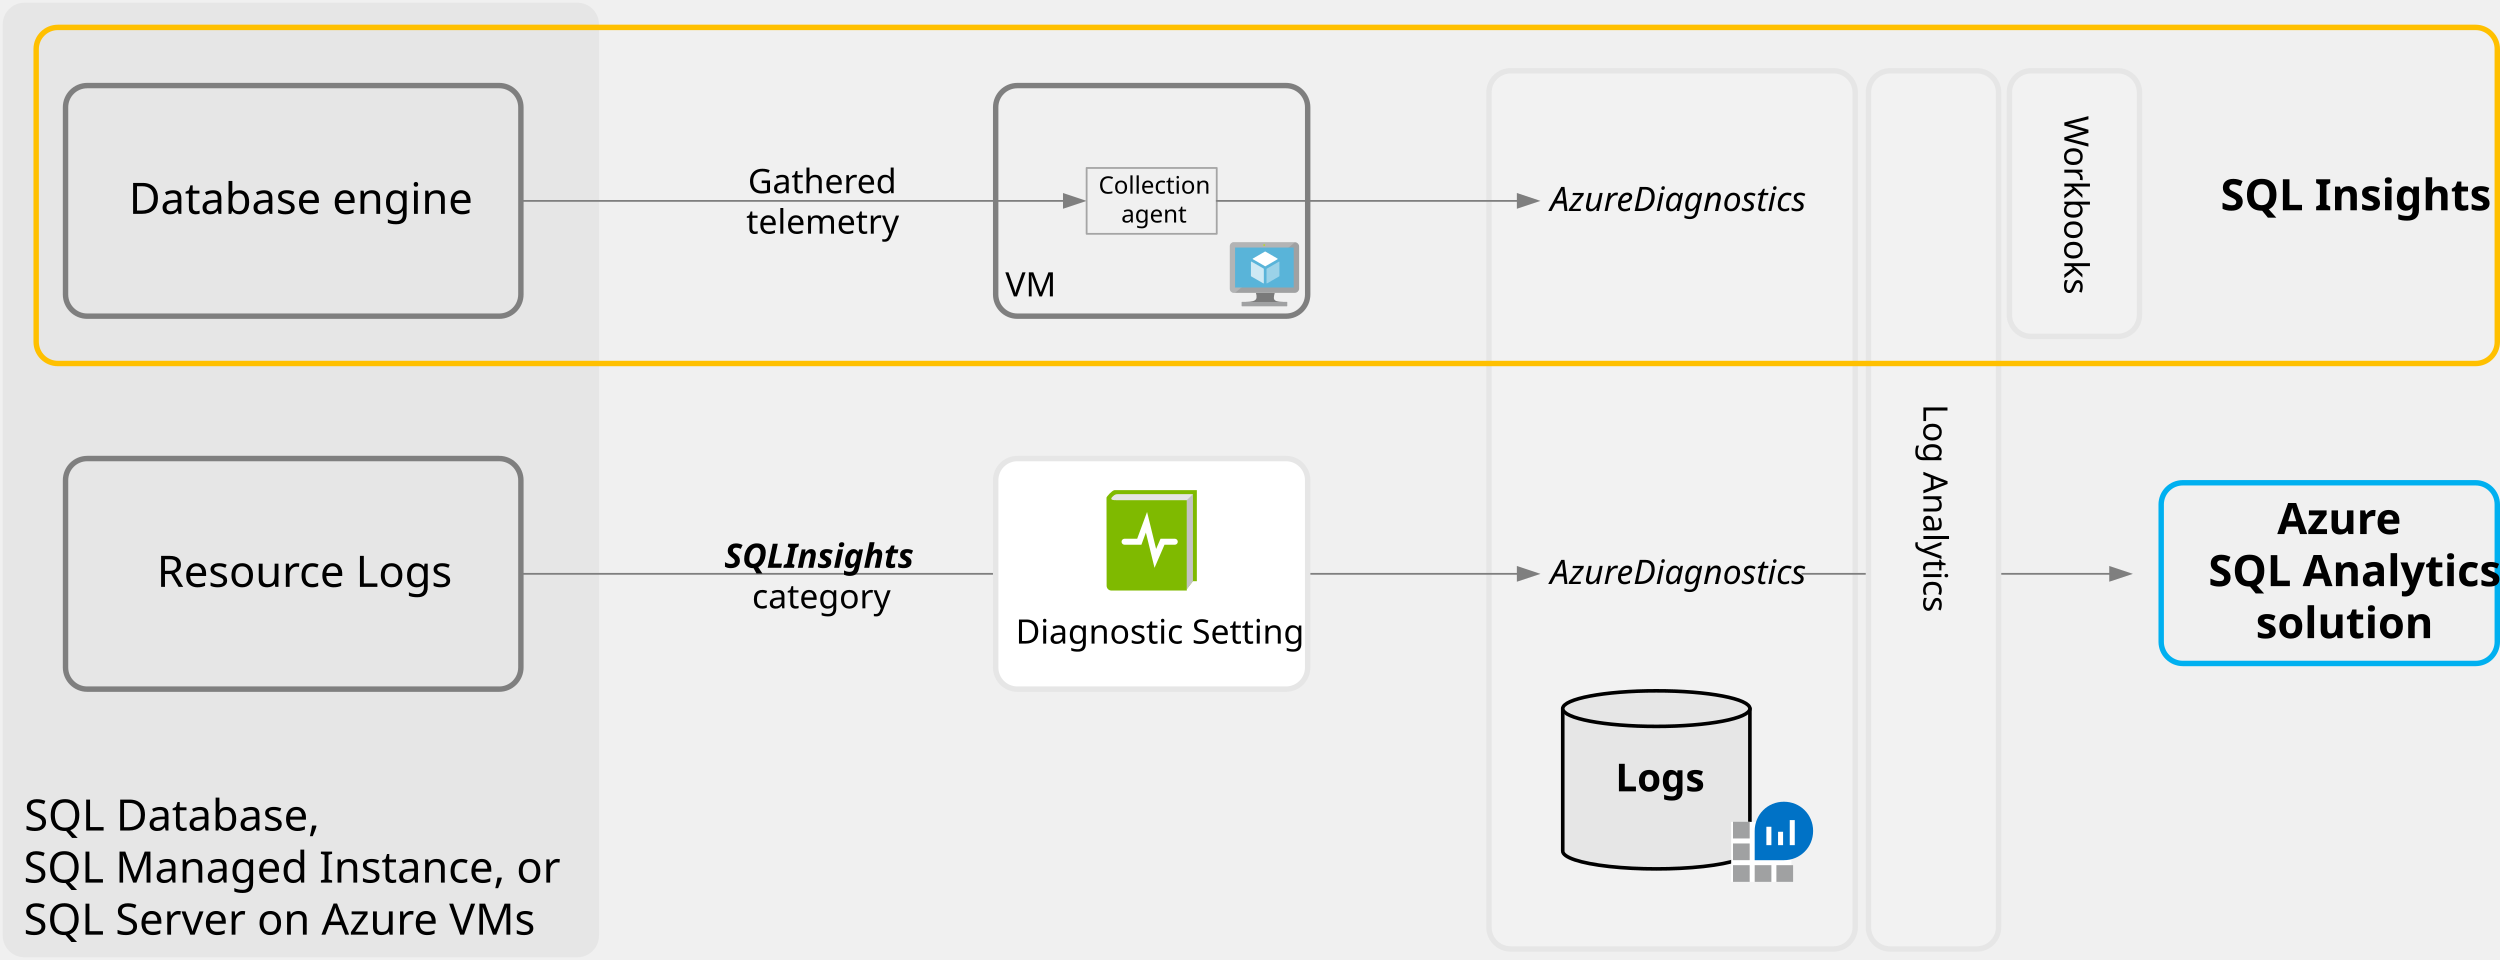
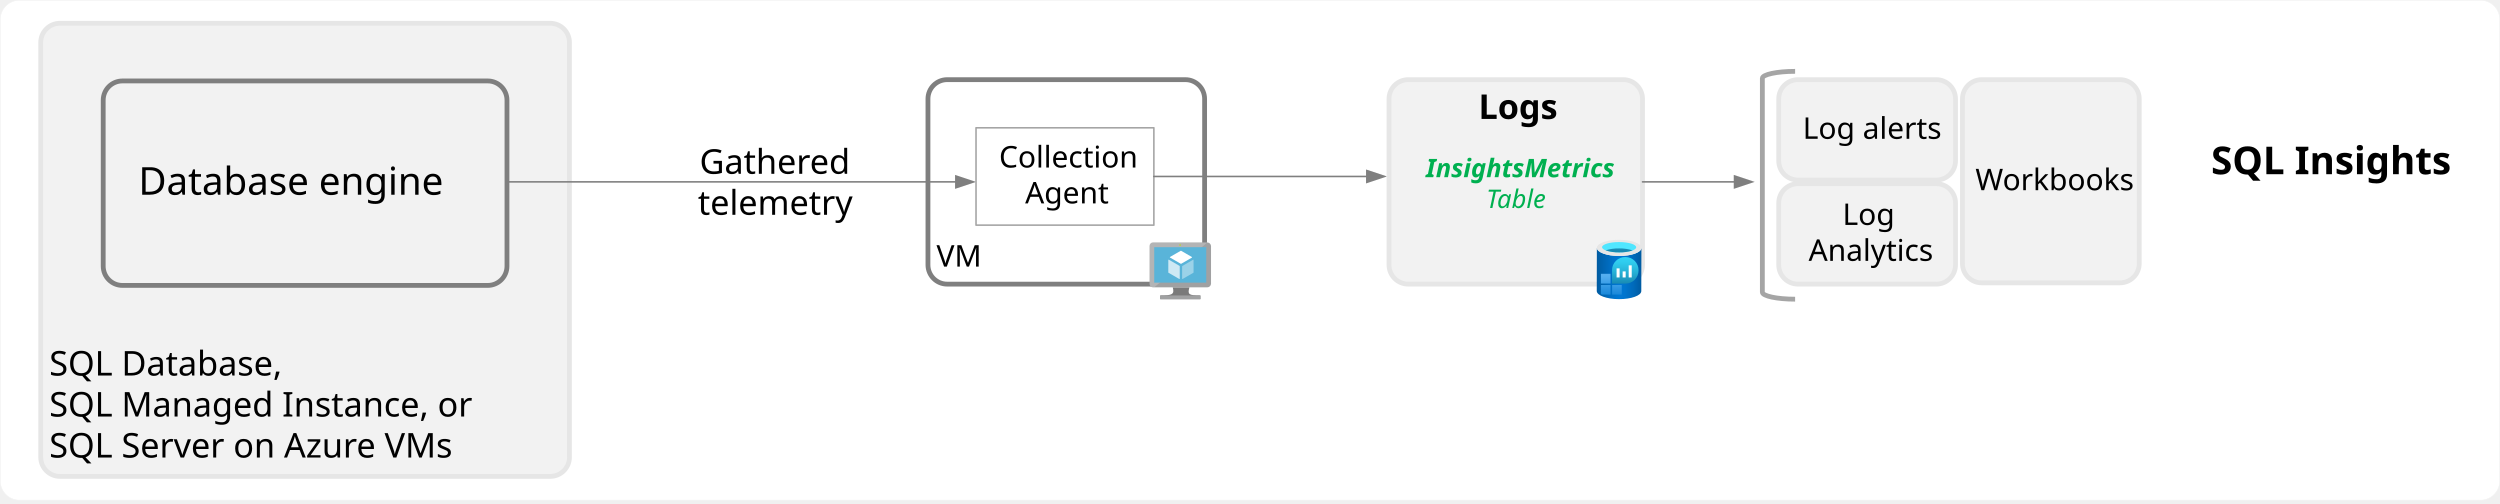
- <svg xmlns="http://www.w3.org/2000/svg" xmlns:xlink="http://www.w3.org/1999/xlink" xml:space="preserve" width="1383.514" height="531.26" color-interpolation-filters="sRGB" style="fill:none;fill-rule:evenodd;font-size:12px;overflow:visible;stroke-linecap:square;stroke-miterlimit:3" viewBox="0 0 1037.63 398.445">
-   <style>.st1{fill:#f2f2f2;stroke:#e6e6e6;stroke-linecap:round;stroke-linejoin:round;stroke-width:2.25}.st3{fill:#000;font-family:Segoe UI Semibold;font-size:1.5em}.st4{font-size:1em}.st5,.st6{fill:none;stroke:#7f7f7f;stroke-linecap:round;stroke-linejoin:round;stroke-width:2.25}.st6{stroke:none;stroke-width:.75}.st10,.st9{fill:#000;font-family:Calibri}.st9{font-size:1.5em;font-weight:700}.st10{font-size:1.167em;font-style:italic}.st11{marker-start:url(#mrkr13-34);stroke:#7f7f7f;stroke-linecap:round;stroke-linejoin:round;stroke-width:.75}.st14{font-size:1em;font-style:normal;font-weight:400}.st15{fill:#000;font-family:Segoe UI;font-size:1.167em}.st20,.st22{fill:#a0a1a2;stroke:none;stroke-width:.75}.st22{fill:#59b4d9}.st25{fill:none}.st26{stroke:none;stroke-width:.75}.st34,.st35{fill:#e6e6e6;stroke:#000;stroke-linecap:round;stroke-linejoin:round;stroke-width:1.5}.st35{fill:none;stroke:none;stroke-width:.24}.st38,.st40,.st42{fill:#a0a1a2;stroke:none;stroke-linecap:butt;stroke-width:.75}.st40,.st42{fill:#fff}.st42{fill:none;stroke-linecap:round;stroke-linejoin:round;stroke-width:1.5}.st43{fill:#000;font-family:Segoe UI Semibold;font-size:1.167em}</style>
+ <svg xmlns="http://www.w3.org/2000/svg" xmlns:xlink="http://www.w3.org/1999/xlink" xml:space="preserve" color-interpolation-filters="sRGB" style="fill:none;fill-rule:evenodd;font-size:12px;overflow:visible;stroke-linecap:square;stroke-miterlimit:3" viewBox="0 0 1170.25 235.894">
+   <style>.st2{fill:#f2f2f2;stroke:#e6e6e6;stroke-linecap:round;stroke-linejoin:round;stroke-width:2.25}.st4{font-size:1em}.st5,.st6,.st8{stroke-linecap:round;stroke-linejoin:round}.st5{fill:none;stroke:#7f7f7f;stroke-width:2.25}.st6,.st8{stroke-width:.75}.st6{fill:none;stroke:none}.st8{marker-start:url(#mrkr13-20);stroke:#7f7f7f}.st10{fill:#000;font-family:Segoe UI;font-size:1.167em}.st14,.st16{fill:#a0a1a2;stroke:none;stroke-width:.75}.st16{fill:#59b4d9}.st19{fill:none}.st20,.st36{stroke:none;stroke-width:.75}.st36{fill:#fff;stroke-linecap:butt}</style>
+   <defs id="Patterns_And_Gradients">
+     <linearGradient id="grad0-93" x1="0" x2="1" y1="0" y2="0" gradientTransform="rotate(.128 .5 .5)">
+       <stop offset="0" stop-color="#005ba1" />
+       <stop offset=".07" stop-color="#0060a9" />
+       <stop offset=".355" stop-color="#0071c8" />
+       <stop offset=".515" stop-color="#0078d4" />
+       <stop offset=".64" stop-color="#0074cd" />
+       <stop offset=".82" stop-color="#006abb" />
+       <stop offset="1" stop-color="#005ba1" />
+     </linearGradient>
+     <linearGradient id="grad0-106" x1="0" x2="1" y1="0" y2="0" gradientTransform="rotate(-90 .5 .5)">
+       <stop offset="0" stop-color="#1988d9" />
+       <stop offset=".9" stop-color="#54aef0" />
+     </linearGradient>
+     <linearGradient id="grad0-110" x1="0" x2="1" y1="0" y2="0" gradientTransform="rotate(-90 .5 .5)">
+       <stop offset="0" stop-color="#198ab3" />
+       <stop offset=".01" stop-color="#198bb4" />
+       <stop offset=".44" stop-color="#27b2d7" />
+       <stop offset=".79" stop-color="#2fcbed" />
+       <stop offset="1" stop-color="#32d4f5" />
+     </linearGradient>
+   </defs>
  <defs id="Markers">
-     <marker id="mrkr13-34" markerUnits="strokeWidth" orient="auto" overflow="visible" refX="12.6" style="fill:#7f7f7f;fill-opacity:1;stroke:#7f7f7f;stroke-opacity:1;stroke-width:.229">
+     <marker id="mrkr13-20" markerUnits="strokeWidth" orient="auto" overflow="visible" refX="12.6" style="fill:#7f7f7f;fill-opacity:1;stroke:#7f7f7f;stroke-opacity:1;stroke-width:.229">
      <use xlink:href="#lend13" transform="scale(4.36)" />
    </marker>
    <path id="lend13" d="M3 1 0 0l3-1v2" style="stroke:none" />
  </defs>
-   <g id="shape1263-1" transform="translate(618.007 -4.57)">
-     <rect width="152" height="364.5" y="33.945" class="st1" rx="9" ry="9" />
-   </g>
-   <g id="shape1268-3" transform="translate(1.125 -1.125)">
-     <rect width="247.5" height="396.195" y="2.25" rx="9" ry="9" style="fill:#e6e6e6;stroke:none;stroke-linecap:round;stroke-linejoin:round;stroke-width:2.25" />
-     <text x="8.95" y="345.85" class="st3">SQL Database,<tspan x="4" class="st4" dy="1.2em"> </tspan>SQL Managed Instance, or<tspan x="4" class="st4" dy="1.2em"> </tspan>SQL Server on Azure VMs  </text>
-   </g>
-   <g id="group1269-8" transform="translate(27.194 -112.414)">
-     <g id="shape1270-9">
-       <rect width="189" height="95.71" y="302.735" class="st5" rx="9" ry="9" />
-     </g>
-     <g id="shape1271-11" transform="translate(12.496 -9.266)">
-       <path d="M0 321.267h165.57v77.178H0z" class="st6" />
-       <text x="25.42" y="365.26" style="fill:#000;font-family:Segoe UI;font-size:1.5em">Resource Logs</text>
-     </g>
-   </g>
-   <g id="group1373-14" transform="translate(897.007 -123.069)">
-     <g id="shape1374-15">
-       <rect width="139.501" height="75.001" y="323.444" rx="9" ry="9" style="fill:none;stroke:#00b0f0;stroke-linecap:round;stroke-linejoin:round;stroke-width:2.25" />
-     </g>
-     <text id="shape1373-17" x="48.16" y="344.74" class="st9">Azure <tspan x="19.6" class="st4" dy="1.2em">SQL Analytics</tspan>
-       <tspan x="39.28" class="st4" dy="1.2em">solution</tspan>
-     </text>
-   </g>
-   <g id="group1383-21" transform="translate(27.194 -267.215)">
-     <g id="shape1384-22">
-       <rect width="189" height="95.71" y="302.735" class="st5" rx="9" ry="9" />
-     </g>
-     <text id="shape1383-24" x="26.3" y="355.99" class="st3">Database engine</text>
-   </g>
-   <g id="shape1392-26" transform="translate(639.386 -150.27)">
-     <path d="M0 378.445h108.607v20H0z" class="st6" />
-     <text x="4" y="392.65" class="st10">AzureDiagnostics</text>
-   </g>
-   <g id="shape1393-29" transform="matrix(-1 0 0 1 639.386 -160.27)">
-     <path d="M9.45 398.45h413.74" class="st11" />
-   </g>
-   <g id="shape1403-35" transform="translate(263.007 -148.57)">
-     <path d="M0 378.445h152v20H0z" class="st6" />
-     <text x="37.61" y="384.25" style="fill:#000;font-family:Segoe UI;font-size:1.167em;font-style:italic;font-weight:700">SQLInsights<tspan class="st14"> </tspan>
-       <tspan x="49.13" class="st14" dy="1.2em">category</tspan>
-     </text>
-   </g>
-   <g id="shape1404-40" transform="matrix(-1 0 0 1 451.007 -315.07)">
-     <path d="M9.45 398.45h225.36" class="st11" />
-   </g>
-   <g id="group1405-45" transform="translate(413.257 -267.215)">
-     <g id="shape1406-46">
-       <rect width="129.5" height="95.71" y="302.735" class="st5" rx="9" ry="9" />
-     </g>
-     <text id="shape1405-48" x="4" y="390.25" class="st15">VM</text>
-   </g>
-   <g id="shape1408-50" transform="translate(451.007 -301.397)">
-     <path d="M0 371.1h54v27.346H0z" style="fill:none;stroke:#a5a5a5;stroke-linecap:round;stroke-linejoin:round;stroke-width:.75" />
-     <text x="4.96" y="381.77" style="fill:#000;font-family:Segoe UI;font-size:.833em">Collection<tspan x="14.37" class="st4" dy="1.2em">agent</tspan>
-     </text>
-   </g>
-   <g id="group1430-54" transform="translate(510.439 -271.378)">
-     <g id="group1412-55" transform="translate(4.983)">
-       <g id="shape1413-56">
-         <path d="M13.67 392.92H5.85c.94 3.32-.32 3.79-5.85 3.79v1.74h18.8v-1.74c-5.52 0-6.07-.47-5.13-3.79Z" style="fill:#7a7a7a;stroke:none;stroke-width:1" />
-       </g>
-       <g id="shape1414-58">
-         <path d="M13.67 392.92H5.85c.94 3.32-.32 3.79-5.85 3.79v1.74h18.8v-1.74c-5.52 0-6.07-.47-5.13-3.79Z" style="fill:none;stroke:none;stroke-width:.75" />
-       </g>
-     </g>
-     <g id="shape1415-60" transform="translate(0 -5.53)">
-       <path d="M27.02 377.43H1.56A1.627 1.627-180 0 0 0 379.07v17.76a1.618 1.618-180 0 0 1.56 1.62h25.46a1.778 1.778-180 0 0 1.74-1.62v-17.76a1.784 1.784-180 0 0-1.74-1.64Z" class="st20" />
-     </g>
-     <g id="shape1416-62" transform="translate(0 -5.528)">
-       <path d="M27.04 377.43H1.56A1.626 1.626-180 0 0 0 379.07v17.76a1.618 1.618-180 0 0 1.56 1.62h.61l24.87-21.02Z" style="fill:#fff;fill-opacity:.2;stroke:none;stroke-width:.75" />
-     </g>
-     <g id="shape1417-64" transform="translate(2.18 -7.742)">
-       <path d="M24.34 381.86v16.59H0v-16.59h24.34Z" class="st22" />
-     </g>
-     <g id="shape1418-66" transform="translate(2.18 -7.742)">
-       <path d="M0 398.45h.03v-16.59l22.25-.03-22.28.03v16.59Z" class="st22" />
-     </g>
-     <g id="shape1419-68" transform="translate(4.979)">
-       <path d="M0 396.708h18.805v1.738H0z" class="st20" />
-     </g>
-     <g id="shape1420-70" transform="translate(13.985 -25.055)">
-       <path d="M.7 398.16a.408.408 0 1 1-.409-.409.409.409 0 0 1 .409.409Z" style="fill:#b8d432;stroke:none;stroke-width:.75" />
-     </g>
-     <g id="group1421-72" transform="translate(9.475 -16.538)">
-       <g id="shape1422-73">
-         <path d="M5.22 398.44a.16.16 0 0 1-.075-.022L.08 395.49a.156.156 0 0 1-.075-.133.15.15 0 0 1 .075-.132l5.04-2.905a.154.154 0 0 1 .15 0l5.06 2.93a.154.154 0 0 1 0 .265L5.3 398.42a.155.155 0 0 1-.075.022l-.005-.002Z" style="fill:#fff;stroke:none;stroke-width:1" />
-       </g>
-       <g id="shape1423-75">
-         <path d="M5.22 398.44a.16.16 0 0 1-.075-.022L.08 395.49a.156.156 0 0 1-.075-.133.15.15 0 0 1 .075-.132l5.04-2.905a.154.154 0 0 1 .15 0l5.06 2.93a.154.154 0 0 1 0 .265L5.3 398.42a.155.155 0 0 1-.075.022l-.005-.002Z" class="st25" />
-         <path d="M5.22 398.44a.16.16 0 0 1-.075-.022L.08 395.49a.156.156 0 0 1-.075-.133.15.15 0 0 1 .075-.132l5.04-2.905a.154.154 0 0 1 .15 0l5.06 2.93a.154.154 0 0 1 0 .265L5.3 398.42a.155.155 0 0 1-.075.022" class="st26" />
-       </g>
-     </g>
-     <g id="group1424-78" transform="translate(8.762 -9.431)">
-       <g id="shape1425-79">
-         <path d="M5.2 398.44a.145.145 0 0 1-.075-.021L.07 395.5a.15.15 0 0 1-.075-.133L0 389.52a.155.155 0 0 1 .233-.133L5.28 392.3a.16.16 0 0 1 .075.134l.005 5.856a.156.156 0 0 1-.075.133.161.161 0 0 1-.075.02l-.01-.003Z" style="fill:#fff;fill-opacity:.7;stroke:none;stroke-width:1" />
-       </g>
-       <g id="shape1426-81">
-         <path d="M5.2 398.44a.145.145 0 0 1-.075-.021L.07 395.5a.15.15 0 0 1-.075-.133L0 389.52a.155.155 0 0 1 .233-.133L5.28 392.3a.16.16 0 0 1 .075.134l.005 5.856a.156.156 0 0 1-.075.133.161.161 0 0 1-.075.02l-.01-.003Z" class="st25" />
-         <path d="M5.2 398.44a.145.145 0 0 1-.075-.021L.07 395.5a.15.15 0 0 1-.075-.133L0 389.52a.155.155 0 0 1 .233-.133L5.28 392.3a.16.16 0 0 1 .075.134l.005 5.856a.156.156 0 0 1-.075.133.161.161 0 0 1-.075.02" class="st26" />
-       </g>
-     </g>
-     <g id="group1427-84" transform="translate(15.237 -9.434)">
-       <g id="shape1428-85">
-         <path d="M.15 398.44a.165.165 0 0 1-.08-.021.156.156 0 0 1-.075-.133L0 392.48a.159.159 0 0 1 .075-.133l5.045-2.917a.15.15 0 0 1 .15 0 .15.15 0 0 1 .075.132l.005 5.808a.15.15 0 0 1-.075.133L.23 398.42a.136.136 0 0 1-.075.021l-.005-.001Z" style="fill:#fff;fill-opacity:.4;stroke:none;stroke-width:1" />
-       </g>
-       <g id="shape1429-87">
-         <path d="M.15 398.44a.165.165 0 0 1-.08-.021.156.156 0 0 1-.075-.133L0 392.48a.159.159 0 0 1 .075-.133l5.045-2.917a.15.15 0 0 1 .15 0 .15.15 0 0 1 .075.132l.005 5.808a.15.15 0 0 1-.075.133L.23 398.42a.136.136 0 0 1-.075.021l-.005-.001Z" class="st25" />
-         <path d="M.15 398.44a.165.165 0 0 1-.08-.021.156.156 0 0 1-.075-.133L0 392.48a.159.159 0 0 1 .075-.133l5.045-2.917a.15.15 0 0 1 .15 0 .15.15 0 0 1 .075.132l.005 5.808a.15.15 0 0 1-.075.133L.23 398.42a.136.136 0 0 1-.075.021" class="st26" />
-       </g>
-     </g>
-   </g>
-   <g id="shape1431-90" transform="translate(263.007 -304.07)">
-     <path d="M0 378.445h152v20H0z" class="st6" />
-     <text x="47.43" y="384.25" class="st15">Gathered<tspan x="46.73" class="st4" dy="1.2em">telemetry</tspan>
-     </text>
-   </g>
-   <g id="shape1432-94" transform="matrix(-1 0 0 1 639.386 -315.07)">
-     <path d="M9.45 398.45H134.38" class="st11" />
-   </g>
-   <g id="group1433-99" transform="translate(402.007 -112.414)">
-     <g id="shape1394-100" transform="translate(11.25)">
-       <rect width="129.5" height="95.71" y="302.735" rx="9" ry="9" style="fill:#fff;stroke:#e6e6e6;stroke-linecap:round;stroke-linejoin:round;stroke-width:2.25" />
-     </g>
-     <g id="group1395-102" transform="translate(0 -13.105)">
-       <g id="shape1396-103">
-         <path d="M0 378.445h152v20H0z" class="st6" />
-         <text x="19.56" y="392.65" class="st15">Diagnostic Setting</text>
-       </g>
-       <g id="group1397-106" transform="translate(57.25 -27.826)">
-         <g id="group1398-107">
-           <g id="shape1399-108">
-             <path d="M35.83 394.58h1.67v-37.81H3.33c-1.08.14-3.33 2.75-3.33 3.13l.05 36.57a1.974 1.974-180 0 0 1.97 1.98h31.31v-.61l2.5-3.26Z" style="fill:#7fba00;stroke:none;stroke-linecap:butt;stroke-width:12.24" />
-           </g>
-           <g id="shape1400-110" transform="translate(.827 -.608)">
-             <path d="M3.99 359.05c-.93 0-1.32.15-2.09.83-1.9 1.67.32 1.67 1.24 1.67h29.37v36.9l2.5-3.26v-36.14H3.99Z" style="fill:#e5e5e5;stroke:none;stroke-linecap:butt;stroke-width:12.24" />
-           </g>
-           <g id="shape1401-112" transform="translate(33.333 -.608)">
-             <path d="m0 398.45 2.5-3.26v-36.14l-2.5 2.5v36.9Z" style="fill:#a0a1a2;fill-opacity:.5;stroke:none;stroke-linecap:butt;stroke-width:12.24" />
-           </g>
-           <g id="shape1402-114" transform="translate(6.244 -9.416)">
-             <path d="m13.69 398.45-3.59-14.66-1.86 5.07H1.25a1.25 1.25 0 0 1 0-2.5h5.24l4.1-11.11 3.76 15.36 1.83-4.25h5.91a1.25 1.25 0 1 1 0 2.5h-4.27l-4.13 9.59Z" style="fill:#fff;stroke:none;stroke-linecap:butt;stroke-width:12.24" />
-           </g>
-         </g>
-       </g>
-     </g>
-   </g>
-   <g id="shape1436-116" transform="translate(639.386 -305.07)">
-     <path d="M0 378.445h123.857v20H0z" class="st6" />
-     <text x="4" y="392.65" class="st10">AzureDiagnostics</text>
-   </g>
-   <g id="group1437-119" transform="translate(648.618 -32.422)">
-     <g id="group1438-120" transform="translate(0 -5.458)">
-       <g id="shape1439-121">
-         <path d="M0 391.06a38.842 7.384-180 1 0 77.68 0v-59.07H0v59.07Z" class="st34" />
-       </g>
-       <ellipse id="shape1438-123" cx="38.842" cy="331.99" class="st34" rx="38.842" ry="7.384" />
-     </g>
-     <g id="group1440-125" transform="translate(5.654 -14.785)">
-       <g id="shape1441-126">
-         <path d="M0 392.93a33.188 5.519-180 1 0 66.37 0v-44.15H0v44.15Z" class="st35" />
-       </g>
-       <g id="shape1440-128">
-         <ellipse cx="33.188" cy="348.779" class="st35" rx="33.188" ry="5.519" />
-         <text x="16.23" y="375.65" style="fill:#000;font-family:Segoe UI Semibold;font-size:1.333em;font-weight:700">Logs</text>
-       </g>
-     </g>
-   </g>
-   <g id="group1442-131" transform="translate(718.531 -32.422)">
-     <g id="shape1443-132">
-       <path d="M0 373.549h24.999v24.896H0z" style="fill:#fff;stroke:none;stroke-linecap:round;stroke-linejoin:round;stroke-width:.75" />
-     </g>
-     <g id="group1444-134" transform="translate(.749)">
-       <g id="shape1445-135" transform="translate(0 -9.009)">
-         <path d="M0 391.516h6.93v6.93H0z" class="st38" />
-       </g>
-       <g id="shape1446-137" transform="translate(0 -18.018)">
-         <path d="M0 391.516h6.93v6.93H0z" class="st38" />
-       </g>
-       <g id="shape1447-139">
-         <path d="M0 391.516h6.93v6.93H0z" class="st38" />
-       </g>
-       <g id="shape1448-141" transform="translate(9.009)">
-         <path d="M0 391.516h6.93v6.93H0z" class="st38" />
-       </g>
-       <g id="shape1449-143" transform="translate(18.018)">
-         <path d="M0 391.516h6.93v6.93H0z" class="st38" />
-       </g>
-       <g id="shape1450-145" transform="translate(9.009 -9.009)">
-         <path d="M12.13 374.19C5.34 374.19 0 379.53 0 386.32v12.13h12.13c6.79 0 12.12-5.34 12.12-12.13 0-6.79-5.33-12.13-12.12-12.13Z" style="fill:#0072c6;stroke:none;stroke-linecap:butt;stroke-width:.75" />
-       </g>
-       <g id="shape1451-147" transform="translate(13.86 -15.246)">
-         <path d="M0 390.82h2.08v7.63H0v-7.63Z" class="st40" />
-       </g>
-       <g id="shape1452-149" transform="translate(18.71 -15.246)">
-         <path d="M0 392.9h2.08v5.55H0v-5.55Z" class="st40" />
-       </g>
-       <g id="shape1453-151" transform="translate(23.562 -15.246)">
-         <path d="M0 388.05h2.08v10.4H0v-10.4Z" class="st40" />
-       </g>
-     </g>
-   </g>
-   <g id="shape1458-153" transform="matrix(-1 0 0 1 885.256 -160.27)">
-     <path d="M9.45 398.45h127.81" class="st11" />
-   </g>
-   <g id="group1459-158" transform="translate(897.007 -279.07)">
-     <g id="shape1460-159">
-       <rect width="139.501" height="75.001" y="323.444" rx="9" ry="9" style="fill:none;stroke:none;stroke-linecap:round;stroke-linejoin:round;stroke-width:2.25" />
-     </g>
-     <text id="shape1459-161" x="24.64" y="366.34" class="st9">SQL Insights</text>
-   </g>
-   <g id="group1461-163" transform="translate(834.007 -258.82)">
-     <g id="shape1456-164">
-       <rect width="54" height="110.25" y="288.195" class="st1" rx="9" ry="9" />
-     </g>
-     <g id="shape1457-166" transform="rotate(90 56.26 349.687)">
-       <rect width="99.786" height="38.999" y="359.447" class="st42" rx="4.5" ry="4.5" />
-       <text x="13.42" y="383.15" class="st43">Workbooks</text>
-     </g>
-   </g>
-   <g id="group1462-169" transform="translate(775.507 -4.57)">
-     <g id="shape1455-170">
-       <rect width="54" height="364.5" y="33.945" class="st1" rx="9" ry="9" />
-     </g>
-     <g id="shape1323-172" transform="rotate(90 118.803 287.143)">
-       <rect width="95.714" height="38.999" y="359.447" class="st42" rx="4.5" ry="4.5" />
-       <text x="4" y="383.15" class="st43">Log Analytics</text>
-     </g>
-   </g>
-   <g id="group1434-175" transform="translate(15.007 -247.57)">
-     <g id="shape1435-176">
-       <rect width="1021.5" height="139.5" y="258.945" rx="9" ry="9" style="fill:none;stroke:#ffc000;stroke-linecap:round;stroke-linejoin:round;stroke-width:2.25" />
-     </g>
+   <g id="group2087-1" transform="translate(.126)">
+     <g id="shape2088-2" transform="translate(0 -1.769)">
+       <rect width="1170" height="234" y="1.894" rx="9" ry="9" style="fill:#fff;stroke:#f2f2f2;stroke-linecap:round;stroke-linejoin:round;stroke-width:.25" />
+     </g>
+   </g>
+   <g id="shape2089-4" transform="translate(19.063 -12.894)">
+     <rect width="247.5" height="212.106" y="23.788" class="st2" rx="9" ry="9" />
+     <text x="4" y="188.69" style="fill:#000;font-family:Segoe UI Semibold;font-size:1.333em">SQL Database,  <tspan x="4" class="st4" dy="1.2em">SQL Managed Instance, or </tspan>
+       <tspan x="4" class="st4" dy="1.2em">SQL Server on Azure VMs</tspan>
+     </text>
+   </g>
+   <g id="group2033-9" transform="translate(48.313 -102.29)">
+     <g id="shape2034-10">
+       <rect width="189" height="95.71" y="140.183" class="st5" rx="9" ry="9" />
+     </g>
+     <g id="shape2035-12" transform="translate(12.496 -9.266)">
+       <path d="M0 158.716h165.57v77.178H0z" class="st6" />
+       <text x="4" y="202.7" style="fill:#000;font-family:Segoe UI Semibold;font-size:1.5em">Database engine</text>
+     </g>
+   </g>
+   <g id="shape2036-15" transform="matrix(-1 0 0 1 456.875 -150.75)">
+     <path d="M9.45 235.89h210.11" class="st8" />
+   </g>
+   <g id="group2037-21" transform="translate(434.376 -102.895)">
+     <g id="shape2038-22">
+       <rect width="129.5" height="95.71" y="140.183" class="st5" rx="9" ry="9" />
+     </g>
+     <text id="shape2037-24" x="4" y="227.69" class="st10">VM</text>
+   </g>
+   <g id="shape2039-26" transform="translate(456.875 -130.5)">
+     <path d="M0 190.317h83.25v45.576H0z" style="fill:none;stroke:#a5a5a5;stroke-linecap:round;stroke-linejoin:round;stroke-width:.75" />
+     <text x="10.77" y="208.91" class="st10">Collection<tspan x="22.99" class="st4" dy="1.2em">Agent</tspan>
+     </text>
+   </g>
+   <g id="group2041-30" transform="translate(538.121 -95.85)">
+     <g id="group2042-31" transform="translate(4.983)">
+       <g id="shape2043-32">
+         <path d="M13.67 230.36H5.85c.94 3.32-.32 3.79-5.85 3.79v1.74h18.8v-1.74c-5.52 0-6.07-.47-5.13-3.79Z" style="fill:#7a7a7a;stroke:none;stroke-width:1" />
+       </g>
+       <g id="shape2044-34">
+         <path d="M13.67 230.36H5.85c.94 3.32-.32 3.79-5.85 3.79v1.74h18.8v-1.74c-5.52 0-6.07-.47-5.13-3.79Z" style="fill:none;stroke:none;stroke-width:.75" />
+       </g>
+     </g>
+     <g id="shape2045-36" transform="translate(0 -5.53)">
+       <path d="M27.02 214.87H1.56A1.627 1.627-180 0 0 0 216.51v17.76a1.618 1.618-180 0 0 1.56 1.62h25.46a1.778 1.778-180 0 0 1.74-1.62v-17.76a1.784 1.784-180 0 0-1.74-1.64Z" class="st14" />
+     </g>
+     <g id="shape2046-38" transform="translate(0 -5.528)">
+       <path d="M27.04 214.87H1.56A1.626 1.626-180 0 0 0 216.51v17.76a1.618 1.618-180 0 0 1.56 1.62h.61l24.87-21.02Z" style="fill:#fff;fill-opacity:.2;stroke:none;stroke-width:.75" />
+     </g>
+     <g id="shape2047-40" transform="translate(2.18 -7.742)">
+       <path d="M24.34 219.3v16.59H0V219.3h24.34Z" class="st16" />
+     </g>
+     <g id="shape2048-42" transform="translate(2.18 -7.742)">
+       <path d="M0 235.89h.03V219.3l22.25-.03L0 219.3v16.59Z" class="st16" />
+     </g>
+     <g id="shape2049-44" transform="translate(4.979)">
+       <path d="M0 234.156h18.805v1.738H0z" class="st14" />
+     </g>
+     <g id="shape2050-46" transform="translate(13.985 -25.055)">
+       <path d="M.7 235.61a.408.408 0 1 1-.409-.409.409.409 0 0 1 .409.409Z" style="fill:#b8d432;stroke:none;stroke-width:.75" />
+     </g>
+     <g id="group2051-48" transform="translate(9.475 -16.538)">
+       <g id="shape2052-49">
+         <path d="M5.22 235.89a.16.16 0 0 1-.075-.022L.08 232.94a.156.156 0 0 1-.075-.133.15.15 0 0 1 .075-.132l5.04-2.905a.154.154 0 0 1 .15 0l5.06 2.93a.154.154 0 0 1 0 .265L5.3 235.87a.155.155 0 0 1-.075.022l-.005-.002Z" style="fill:#fff;stroke:none;stroke-width:1" />
+       </g>
+       <g id="shape2053-51">
+         <path d="M5.22 235.89a.16.16 0 0 1-.075-.022L.08 232.94a.156.156 0 0 1-.075-.133.15.15 0 0 1 .075-.132l5.04-2.905a.154.154 0 0 1 .15 0l5.06 2.93a.154.154 0 0 1 0 .265L5.3 235.87a.155.155 0 0 1-.075.022l-.005-.002Z" class="st19" />
+         <path d="M5.22 235.89a.16.16 0 0 1-.075-.022L.08 232.94a.156.156 0 0 1-.075-.133.15.15 0 0 1 .075-.132l5.04-2.905a.154.154 0 0 1 .15 0l5.06 2.93a.154.154 0 0 1 0 .265L5.3 235.87a.155.155 0 0 1-.075.022" class="st20" />
+       </g>
+     </g>
+     <g id="group2054-54" transform="translate(8.762 -9.431)">
+       <g id="shape2055-55">
+         <path d="M5.2 235.89a.145.145 0 0 1-.075-.021L.07 232.95a.15.15 0 0 1-.075-.133L0 226.97a.155.155 0 0 1 .233-.133l5.047 2.913a.16.16 0 0 1 .075.134l.005 5.856a.156.156 0 0 1-.075.133.161.161 0 0 1-.075.02l-.01-.003Z" style="fill:#fff;fill-opacity:.7;stroke:none;stroke-width:1" />
+       </g>
+       <g id="shape2056-57">
+         <path d="M5.2 235.89a.145.145 0 0 1-.075-.021L.07 232.95a.15.15 0 0 1-.075-.133L0 226.97a.155.155 0 0 1 .233-.133l5.047 2.913a.16.16 0 0 1 .075.134l.005 5.856a.156.156 0 0 1-.075.133.161.161 0 0 1-.075.02l-.01-.003Z" class="st19" />
+         <path d="M5.2 235.89a.145.145 0 0 1-.075-.021L.07 232.95a.15.15 0 0 1-.075-.133L0 226.97a.155.155 0 0 1 .233-.133l5.047 2.913a.16.16 0 0 1 .075.134l.005 5.856a.156.156 0 0 1-.075.133.161.161 0 0 1-.075.02" class="st20" />
+       </g>
+     </g>
+     <g id="group2057-60" transform="translate(15.237 -9.434)">
+       <g id="shape2058-61">
+         <path d="M.15 235.89a.165.165 0 0 1-.08-.021.156.156 0 0 1-.075-.133L0 229.93a.159.159 0 0 1 .075-.133l5.045-2.917a.15.15 0 0 1 .15 0 .15.15 0 0 1 .075.132l.005 5.808a.15.15 0 0 1-.075.133L.23 235.87a.136.136 0 0 1-.075.021l-.005-.001Z" style="fill:#fff;fill-opacity:.4;stroke:none;stroke-width:1" />
+       </g>
+       <g id="shape2059-63">
+         <path d="M.15 235.89a.165.165 0 0 1-.08-.021.156.156 0 0 1-.075-.133L0 229.93a.159.159 0 0 1 .075-.133l5.045-2.917a.15.15 0 0 1 .15 0 .15.15 0 0 1 .075.132l.005 5.808a.15.15 0 0 1-.075.133L.23 235.87a.136.136 0 0 1-.075.021l-.005-.001Z" class="st19" />
+         <path d="M.15 235.89a.165.165 0 0 1-.08-.021.156.156 0 0 1-.075-.133L0 229.93a.159.159 0 0 1 .075-.133l5.045-2.917a.15.15 0 0 1 .15 0 .15.15 0 0 1 .075.132l.005 5.808a.15.15 0 0 1-.075.133L.23 235.87a.136.136 0 0 1-.075.021" class="st20" />
+       </g>
+     </g>
+   </g>
+   <g id="shape2060-66" transform="translate(284.126 -139.75)">
+     <path d="M0 215.894h152v20H0z" class="st6" />
+     <text x="43.34" y="221.09" style="fill:#000;font-family:Segoe UI;font-size:1.333em">Gathered<tspan x="42.55" class="st4" dy="1.2em">telemetry</tspan>
+     </text>
+   </g>
+   <g id="shape2061-70" transform="matrix(-1 0 0 1 649.25 -153.288)">
+     <path d="M9.45 235.89H109.13" class="st8" />
+   </g>
+   <g id="group2062-75" transform="translate(1010.38 -122.249)">
+     <g id="shape2063-76">
+       <rect width="139.501" height="75.001" y="160.892" rx="9" ry="9" style="fill:none;stroke:none;stroke-linecap:round;stroke-linejoin:round;stroke-width:2.25" />
+     </g>
+     <text id="shape2062-78" x="24.64" y="203.79" style="fill:#000;font-family:Calibri;font-size:1.5em;font-weight:700">SQL Insights</text>
+   </g>
+   <g id="group2066-80" transform="translate(650.198 -95.85)">
+     <g id="shape2067-81" transform="translate(0 -7.045)">
+       <rect width="118.666" height="95.71" y="140.183" class="st2" rx="9" ry="9" />
+       <text x="41.88" y="158.58" style="fill:#000;font-family:Segoe UI;font-size:1.333em;font-weight:700">Logs</text>
+     </g>
+     <g id="shape2068-84" transform="translate(4.5 -45.9)">
+       <path d="M0 220.716h110.25v15.178H0z" class="st6" />
+       <text x="12.77" y="224.7" style="fill:#00b050;font-family:Segoe UI;font-size:1em;font-style:italic;font-weight:700">InsightsMetrics<tspan x="40.99" dy="1.2em" style="font-size:1em;font-weight:400">Table</tspan>
+       </text>
+     </g>
+     <g id="group2069-88" transform="translate(97.247)">
+       <g id="group2070-89">
+         <g id="shape2071-90">
+           <path d="M10.46 215.68c-5.75-.01-10.41-1.72-10.41-3.82L0 232.06c0 2.08 4.58 3.78 10.27 3.82h.14c5.76.01 10.43-1.67 10.43-3.77l.06-20.2c-.01 2.1-4.68 3.79-10.44 3.77Z" style="fill:url(#grad0-93);stroke:none;stroke-linecap:butt;stroke-width:.75" />
+         </g>
+         <g id="shape2072-94" transform="translate(.046 -20.2)">
+           <path d="M20.85 232.11c0 2.1-4.67 3.78-10.43 3.77-5.75-.01-10.42-1.72-10.41-3.82 0-2.1 4.67-3.79 10.43-3.77 5.75.01 10.41 1.72 10.41 3.82Z" style="fill:#e6e6e6" />
+           <path d="M20.85 232.11c0 2.1-4.67 3.78-10.43 3.77-5.75-.01-10.42-1.72-10.41-3.82 0-2.1 4.67-3.79 10.43-3.77 5.75.01 10.41 1.72 10.41 3.82" style="stroke:none;stroke-linecap:butt;stroke-width:.75" />
+         </g>
+         <g id="shape2073-97" transform="translate(2.48 -21.888)">
+           <path d="M15.98 233.49c0 1.33-3.58 2.4-7.99 2.39-4.41-.01-7.99-1.1-7.99-2.43.01-1.34 3.59-2.41 8-2.4 4.41.01 7.98 1.1 7.98 2.44Z" style="fill:#50e6ff;stroke:none;stroke-linecap:butt;stroke-width:.75" />
+         </g>
+         <g id="shape2074-99" transform="translate(4.141 -21.902)">
+           <path d="M6.33 234.04a19.22 19.22-180 0 0-6.33.9 18.565 18.565-180 0 0 6.33.95 18.59 18.59-180 0 0 6.33-.91 19.212 19.212-180 0 0-6.33-.94Z" style="fill:#198ab3;stroke:none;stroke-linecap:butt;stroke-width:.75" />
+         </g>
+       </g>
+       <g id="group2075-101" transform="translate(1.945 -.933)">
+         <g id="group2076-102" transform="translate(0 -1.19)">
+           <g id="shape2077-103">
+             <path d="M5.25 231.39h4.5v4.5h-4.5v-4.5Zm-4.62 4.5H4.5v-4.5H0v3.88a.625.625-180 0 0 .625.625ZM0 230.68h4.5v-4.54H0v4.54Z" style="fill:url(#grad0-106);stroke:none;stroke-linecap:butt;stroke-width:.75" />
+           </g>
+           <g id="shape2078-107" transform="translate(5.209 -5.157)">
+             <path d="M6.2 223.44a6.136 6.136 0 0 1 6.2 6.25 6.136 6.136 0 0 1-6.2 6.2H0v-6.25a6.136 6.136 0 0 1 6.2-6.2Z" style="fill:url(#grad0-110);stroke:none;stroke-linecap:butt;stroke-width:.75" />
+           </g>
+           <g id="shape2079-111" transform="translate(7.334 -8.043)">
+             <path d="M0 231.643h1.417v4.251H0z" class="st36" />
+           </g>
+           <g id="shape2080-113" transform="translate(10.168 -8.043)">
+             <path d="M0 233.06h1.417v2.834H0z" class="st36" />
+           </g>
+           <g id="shape2081-115" transform="translate(13.002 -8.043)">
+             <path d="M0 230.226h1.417v5.667H0z" class="st36" />
+           </g>
+         </g>
+       </g>
+     </g>
+   </g>
+   <g id="shape2082-117" transform="matrix(-1 0 0 1 821.376 -150.75)">
+     <path d="M9.45 235.89h43.06" class="st8" />
+   </g>
+   <g id="shape2083-122" transform="translate(918.627 -103.5)">
+     <rect width="82.748" height="95.106" y="140.788" class="st2" rx="9" ry="9" />
+     <text x="6.05" y="192.54" class="st10">Workbooks</text>
+   </g>
+   <g id="shape2084-125" transform="translate(832.626 -151.605)">
+     <rect width="82.748" height="47" y="188.893" class="st2" rx="9" ry="9" />
+     <text x="11.24" y="216.59" class="st10">Log alerts</text>
+   </g>
+   <g id="shape2085-128" transform="translate(832.626 -102.895)">
+     <rect width="82.748" height="47" y="188.893" class="st2" rx="9" ry="9" />
+     <text x="29.86" y="208.19" class="st10">Log <tspan x="13.98" class="st4" dy="1.2em">Analytics</tspan>
+     </text>
+   </g>
+   <g id="shape2086-132" transform="rotate(180 420.146 134.644)">
+     <path d="M0 129.24c8.47 0 15.33 1.47 15.33 3.27v100.12c0 1.8-6.86 3.26-15.33 3.26V129.24Z" class="st19" />
+     <path d="M0 129.24c8.47 0 15.33 1.47 15.33 3.27v100.12c0 1.8-6.86 3.26-15.33 3.26" style="stroke:#a5a5a5;stroke-linecap:butt;stroke-width:2.25" />
  </g>
</svg>
